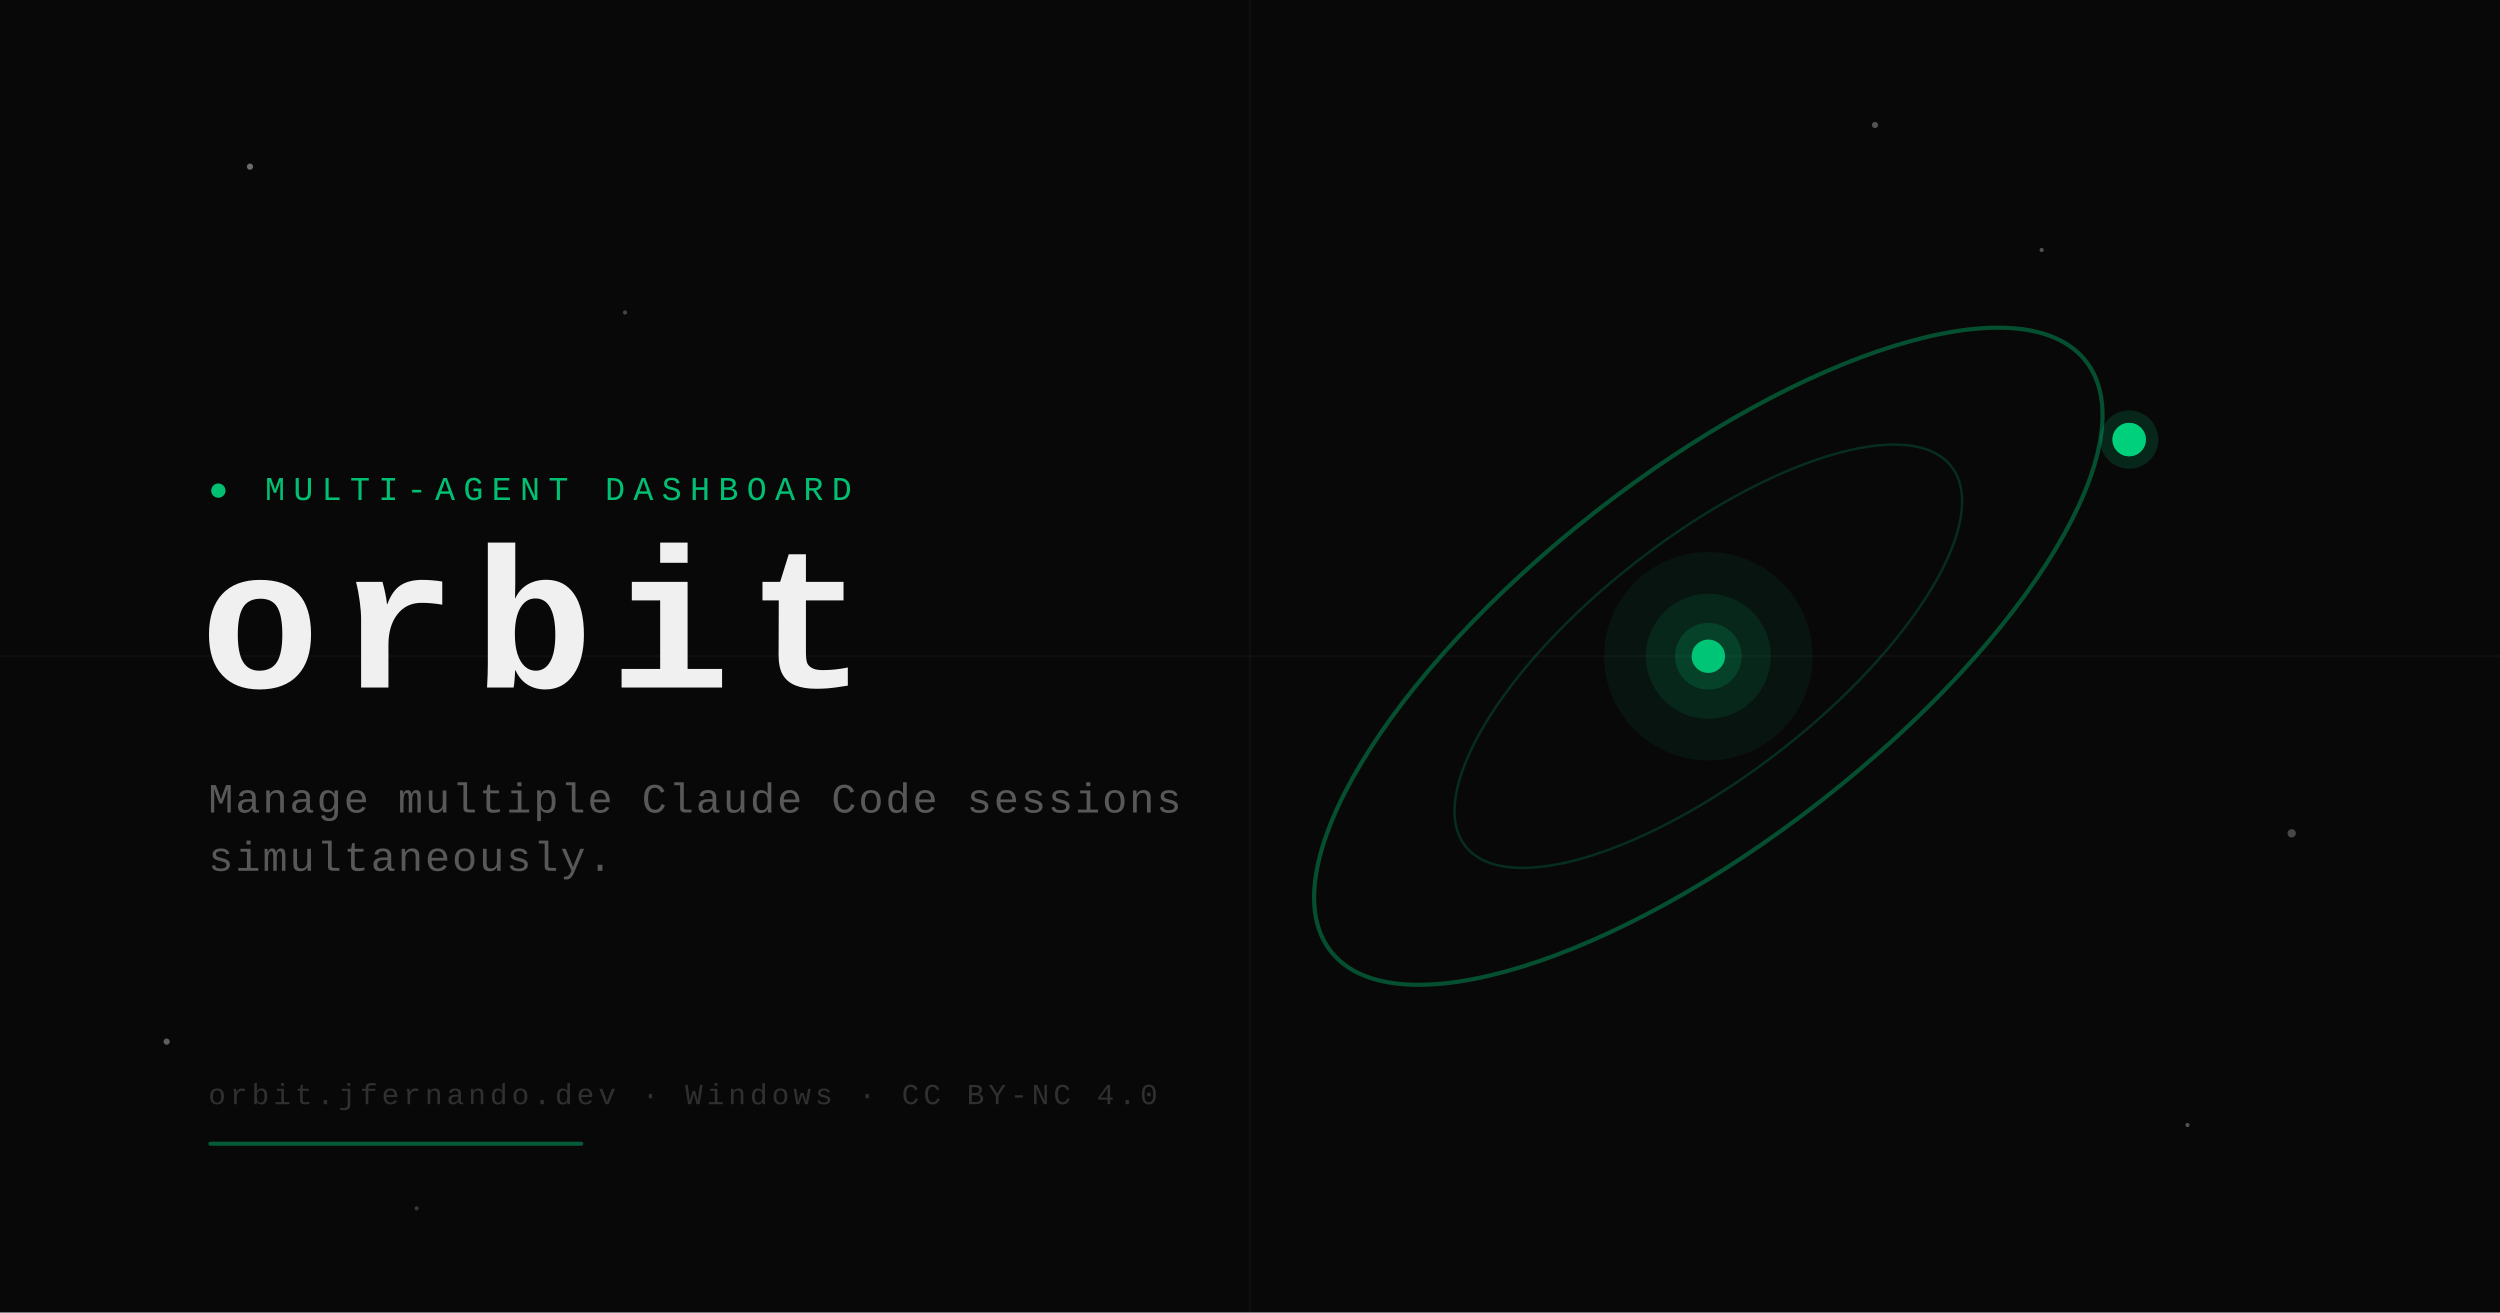
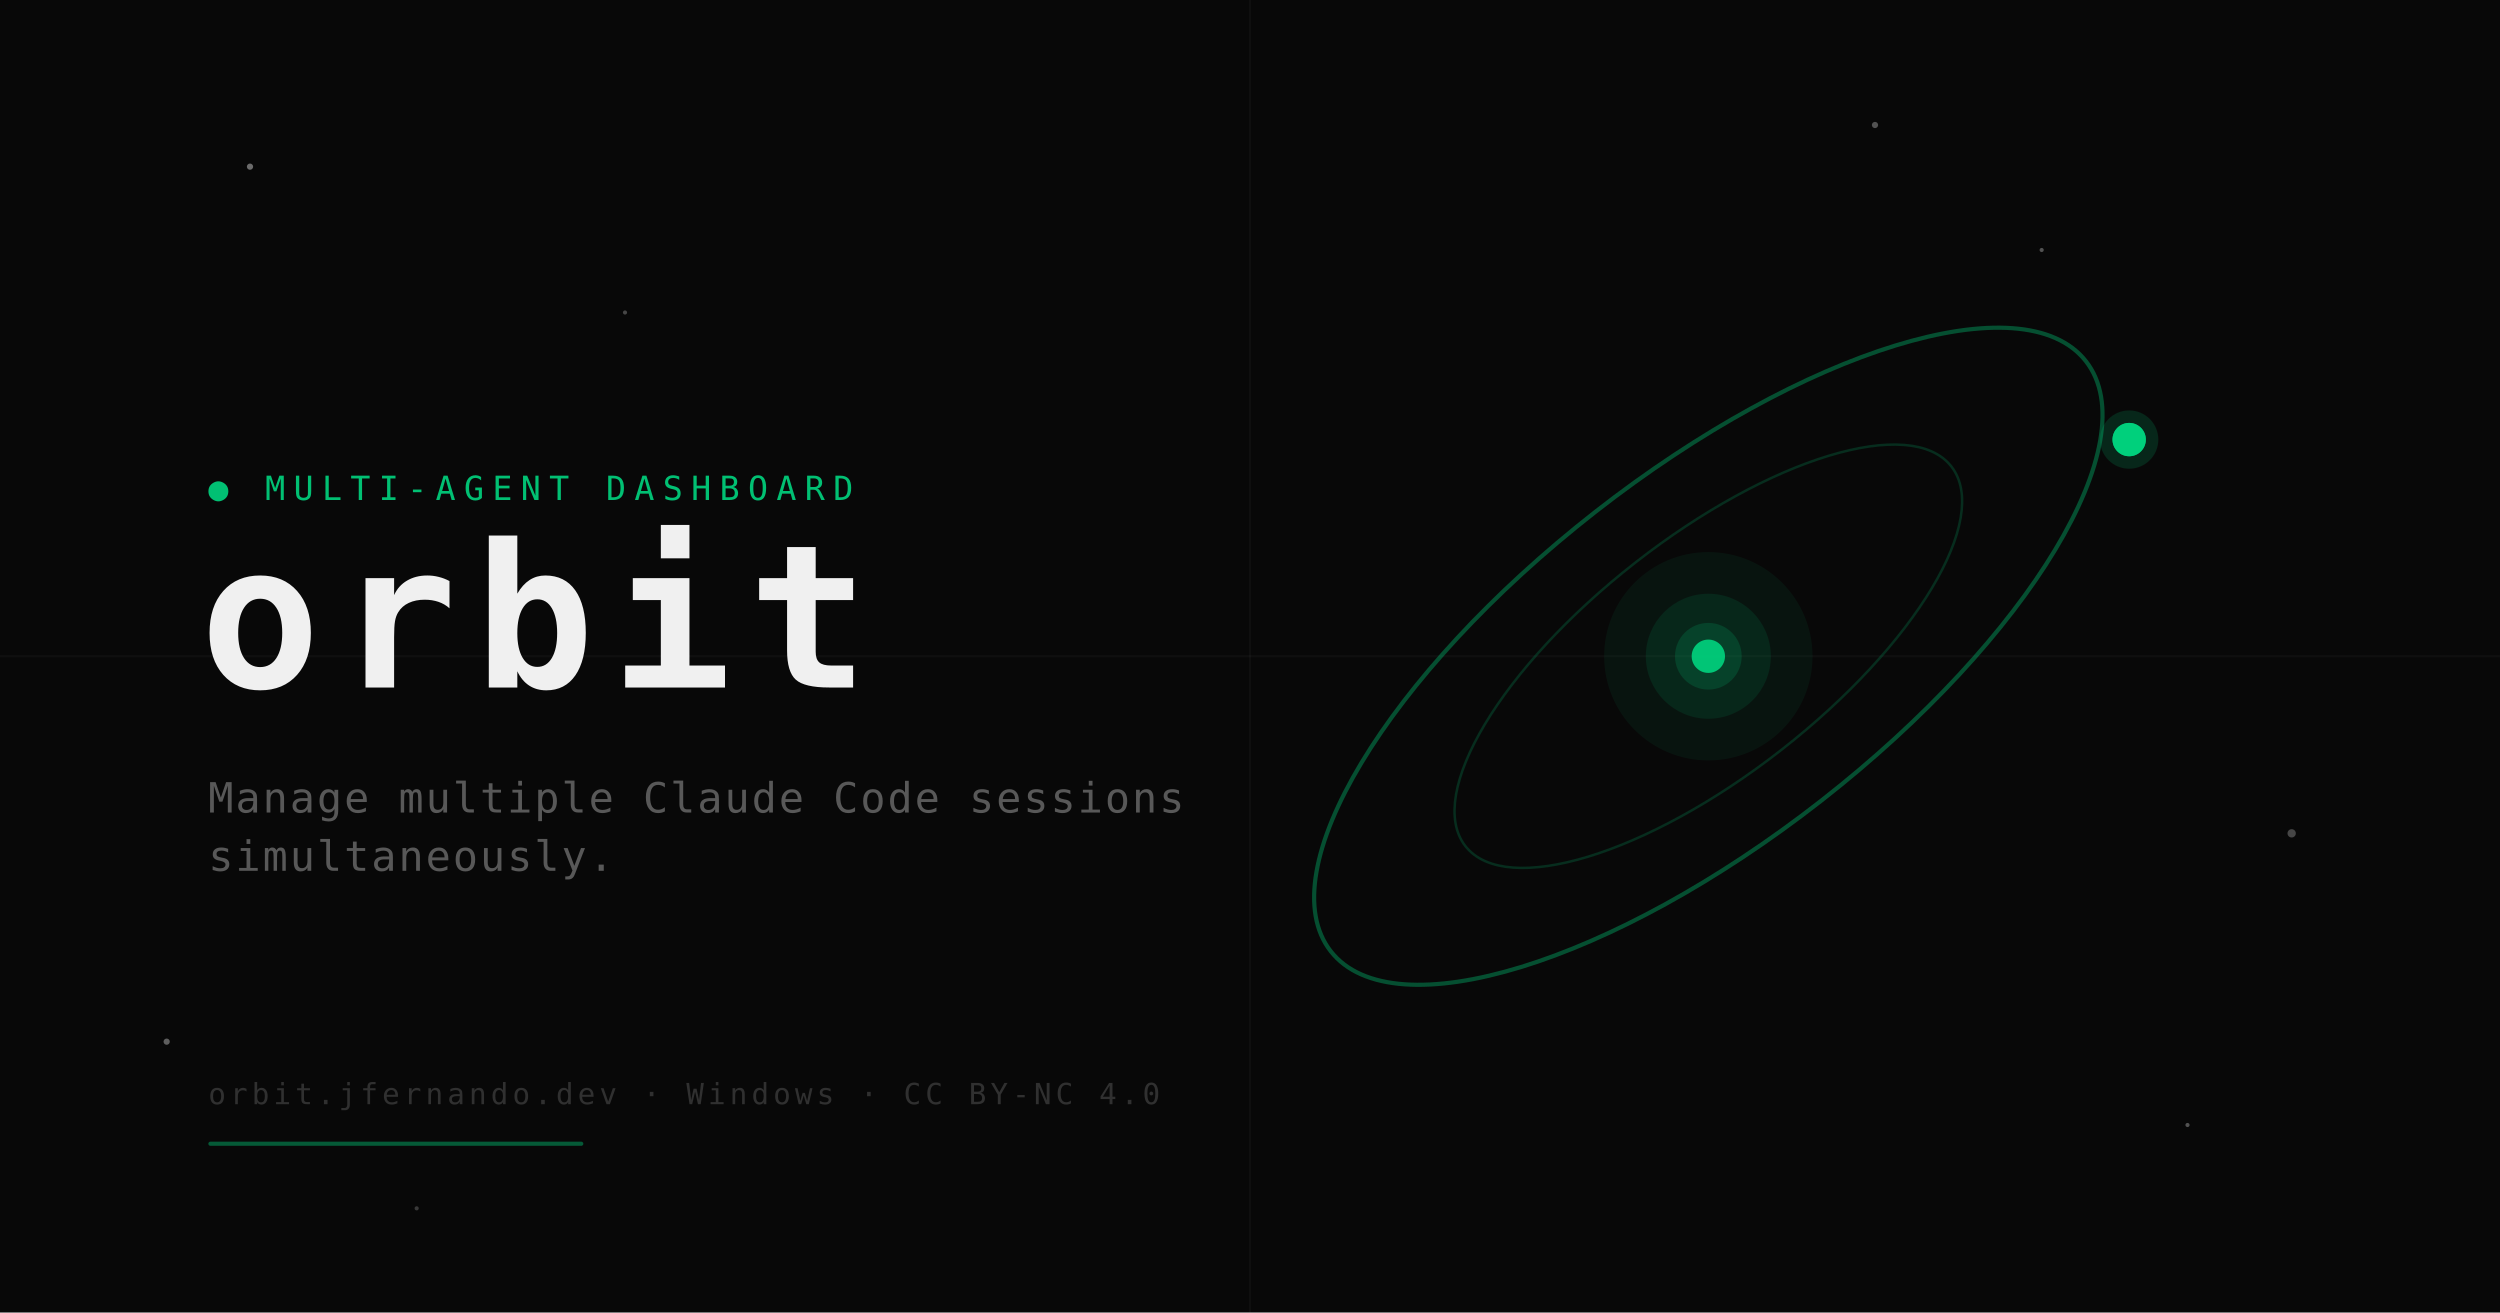
<svg xmlns="http://www.w3.org/2000/svg" width="1200" height="630" viewBox="0 0 1200 630" fill="none">
  <rect width="1200" height="630" fill="#080808" />
  <line x1="0" y1="315" x2="1200" y2="315" stroke="#ffffff" stroke-opacity="0.03" />
  <line x1="600" y1="0" x2="600" y2="630" stroke="#ffffff" stroke-opacity="0.03" />
  <circle cx="120" cy="80" r="1.5" fill="#ffffff" opacity="0.4" />
  <circle cx="980" cy="120" r="1" fill="#ffffff" opacity="0.3" />
  <circle cx="1100" cy="400" r="2" fill="#ffffff" opacity="0.25" />
  <circle cx="80" cy="500" r="1.5" fill="#ffffff" opacity="0.35" />
  <circle cx="1050" cy="540" r="1" fill="#ffffff" opacity="0.3" />
  <circle cx="200" cy="580" r="1" fill="#ffffff" opacity="0.2" />
  <circle cx="900" cy="60" r="1.5" fill="#ffffff" opacity="0.3" />
  <circle cx="300" cy="150" r="1" fill="#ffffff" opacity="0.25" />
  <ellipse cx="820" cy="315" rx="230" ry="88" stroke="#00d47e" stroke-width="2" opacity="0.35" transform="rotate(-38 820 315)" />
  <ellipse cx="820" cy="315" rx="148" ry="57" stroke="#00d47e" stroke-width="1.2" opacity="0.18" transform="rotate(-38 820 315)" />
  <circle cx="820" cy="315" r="0" fill="none" />
  <circle cx="1022" cy="211" r="8" fill="#00d47e" opacity="0.85">
    <filter id="gs">
      <feGaussianBlur stdDeviation="3" />
    </filter>
  </circle>
  <circle cx="1022" cy="211" r="8" fill="#00d47e" opacity="0.85" />
  <circle cx="1022" cy="211" r="14" fill="#00d47e" opacity="0.15" />
  <circle cx="820" cy="315" r="50" fill="#00d47e" opacity="0.06" />
  <circle cx="820" cy="315" r="30" fill="#00d47e" opacity="0.10" />
  <circle cx="820" cy="315" r="16" fill="#00d47e" opacity="0.16" />
  <circle cx="820" cy="315" r="8" fill="#00d47e" opacity="0.9" />
-   <text x="100" y="240" font-family="'JetBrains Mono', 'Courier New', monospace" font-size="16" fill="#00d47e" letter-spacing="4" opacity="0.9">
+   <text x="100" y="240" font-family="'DejaVu Sans Mono', 'Courier New', monospace" font-size="16" fill="#00d47e" letter-spacing="4" opacity="0.9">
    ● MULTI-AGENT DASHBOARD
  </text>
-   <text x="96" y="330" font-family="'JetBrains Mono', 'Courier New', monospace" font-size="96" font-weight="600" fill="#f0f0f0" letter-spacing="8">
+   <text x="96" y="330" font-family="'DejaVu Sans Mono', 'Courier New', monospace" font-size="96" font-weight="600" fill="#f0f0f0" letter-spacing="8">
    orbit
  </text>
-   <text x="100" y="390" font-family="'JetBrains Mono', 'Courier New', monospace" font-size="20" fill="#585858" letter-spacing="1">
+   <text x="100" y="390" font-family="'DejaVu Sans Mono', 'Courier New', monospace" font-size="20" fill="#585858" letter-spacing="1">
    Manage multiple Claude Code sessions
  </text>
-   <text x="100" y="418" font-family="'JetBrains Mono', 'Courier New', monospace" font-size="20" fill="#585858" letter-spacing="1">
+   <text x="100" y="418" font-family="'DejaVu Sans Mono', 'Courier New', monospace" font-size="20" fill="#585858" letter-spacing="1">
    simultaneously.
  </text>
-   <text x="100" y="530" font-family="'JetBrains Mono', 'Courier New', monospace" font-size="14" fill="#303030" letter-spacing="2">
+   <text x="100" y="530" font-family="'DejaVu Sans Mono', 'Courier New', monospace" font-size="14" fill="#303030" letter-spacing="2">
    orbit.jfernando.dev  ·  Windows  ·  CC BY-NC 4.0
  </text>
  <rect x="100" y="548" width="180" height="2" fill="#00d47e" opacity="0.4" rx="1" />
</svg>
